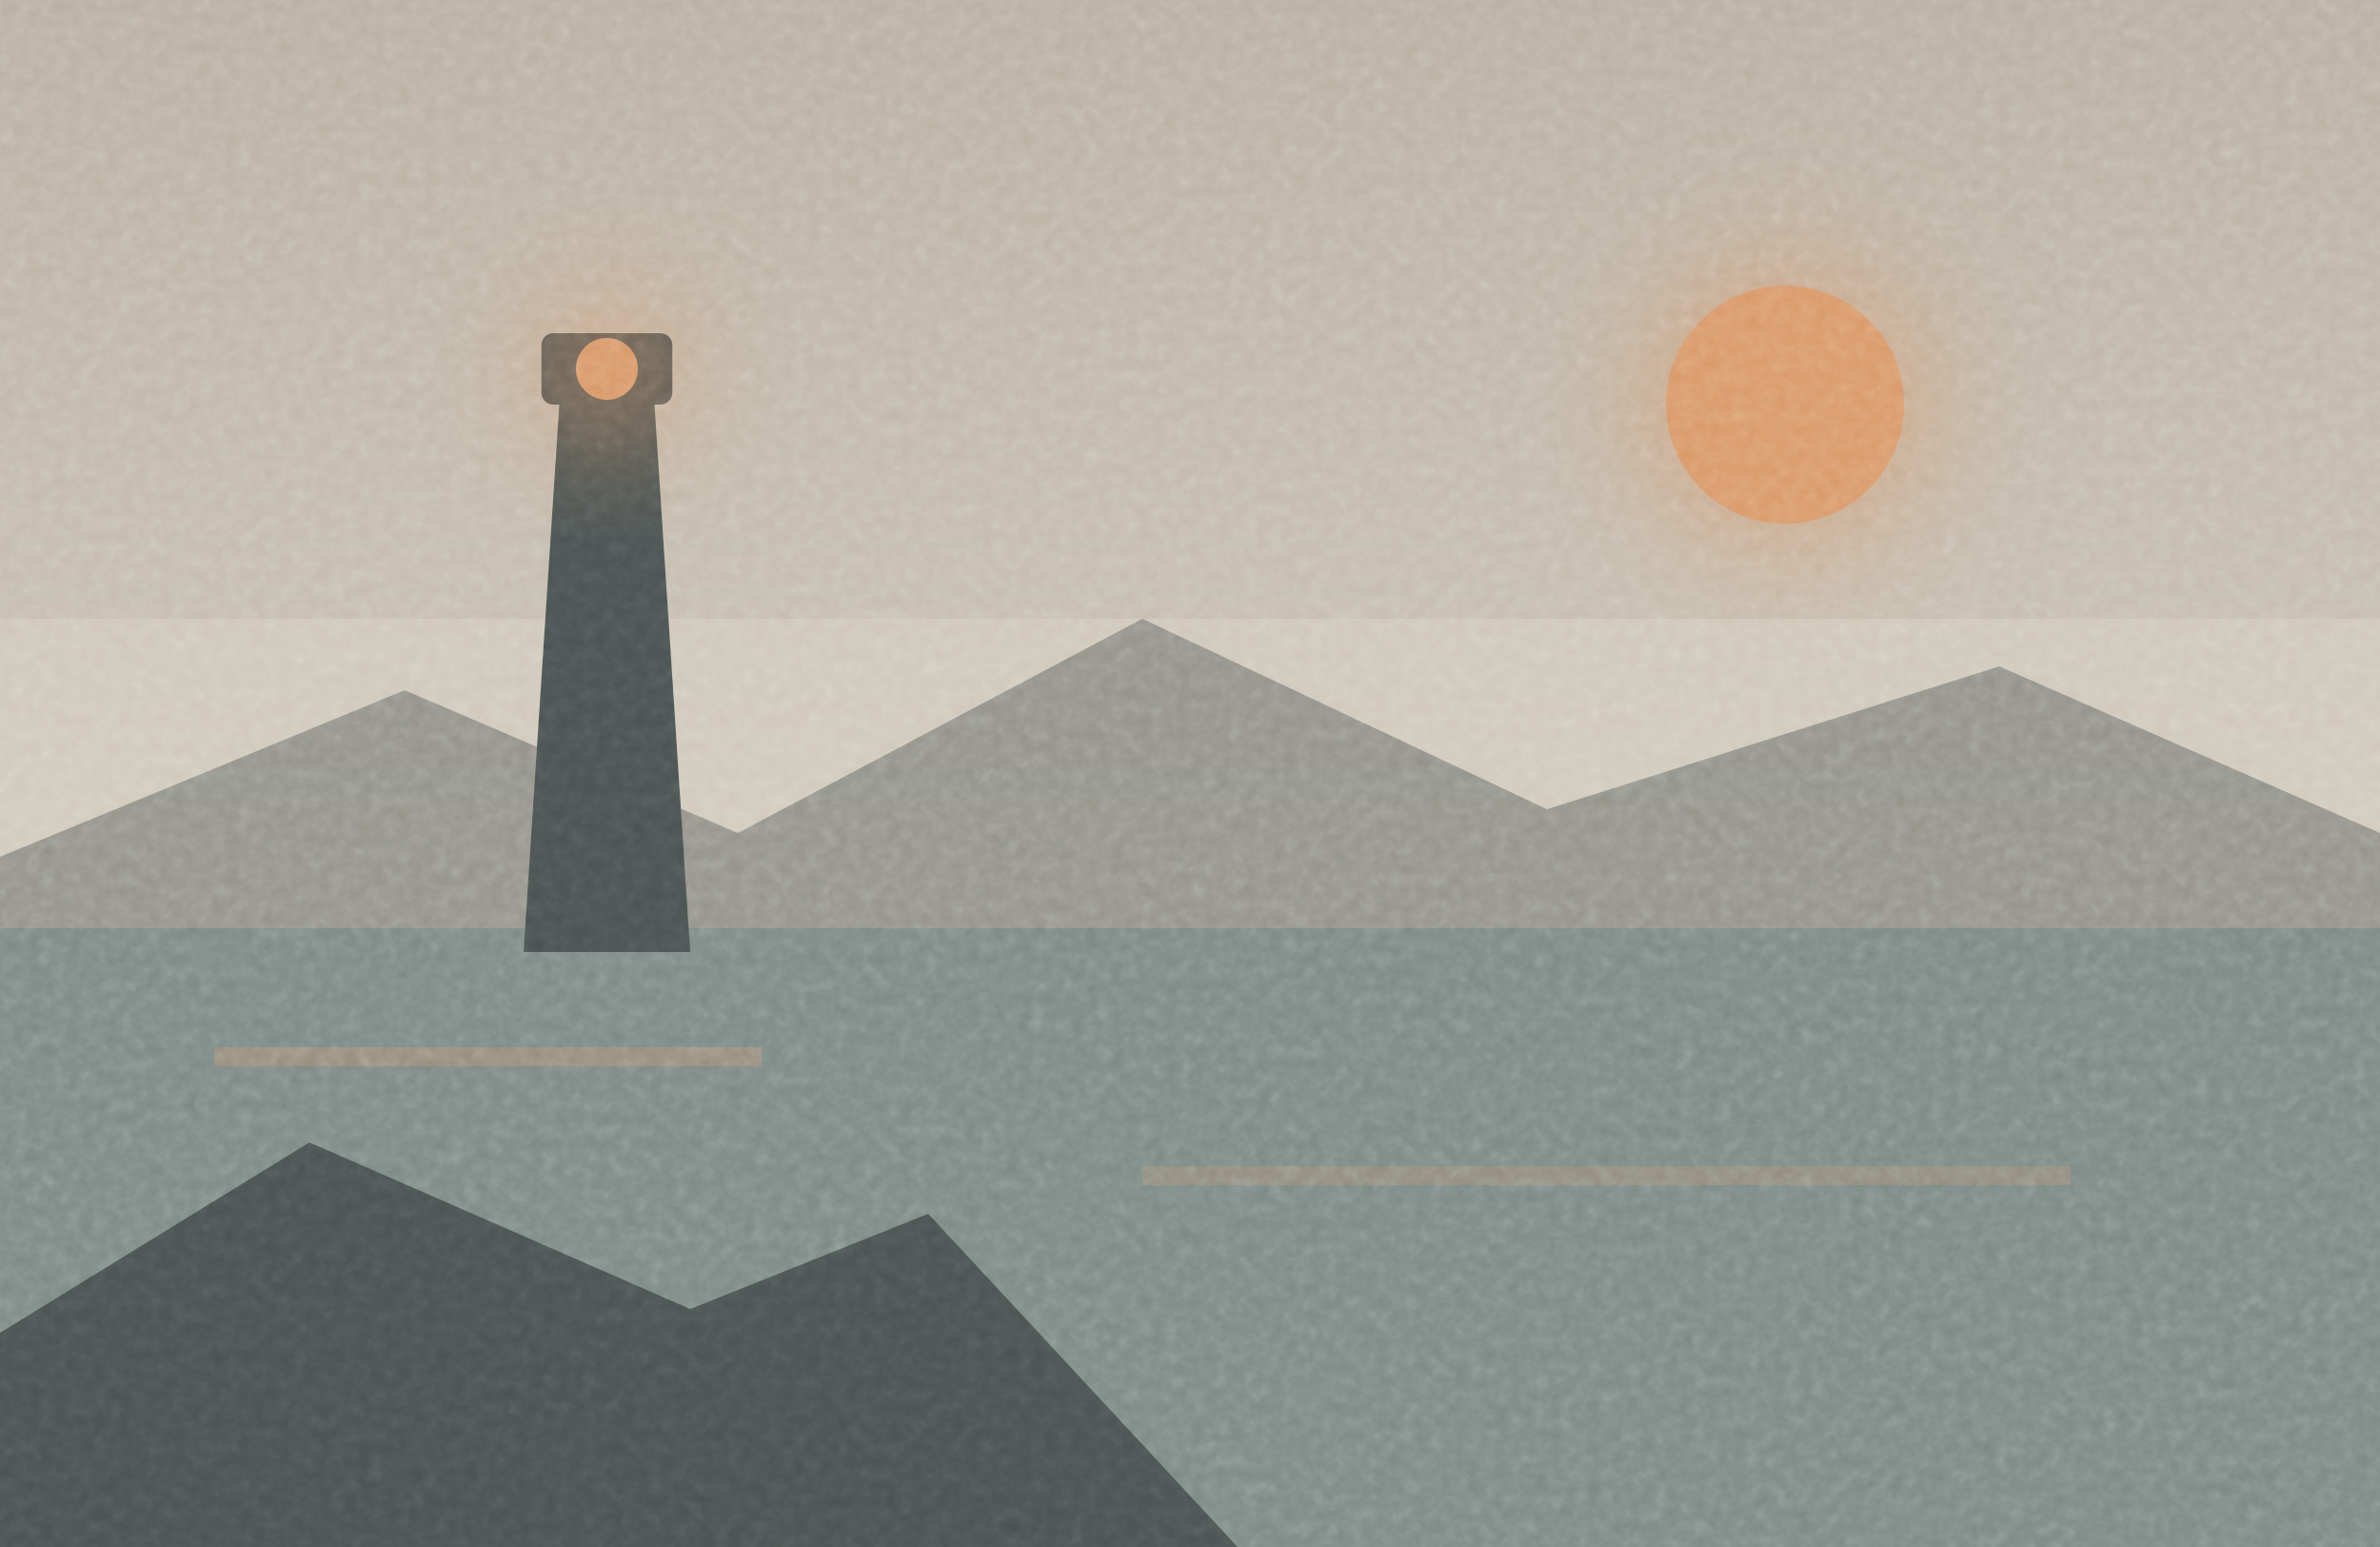
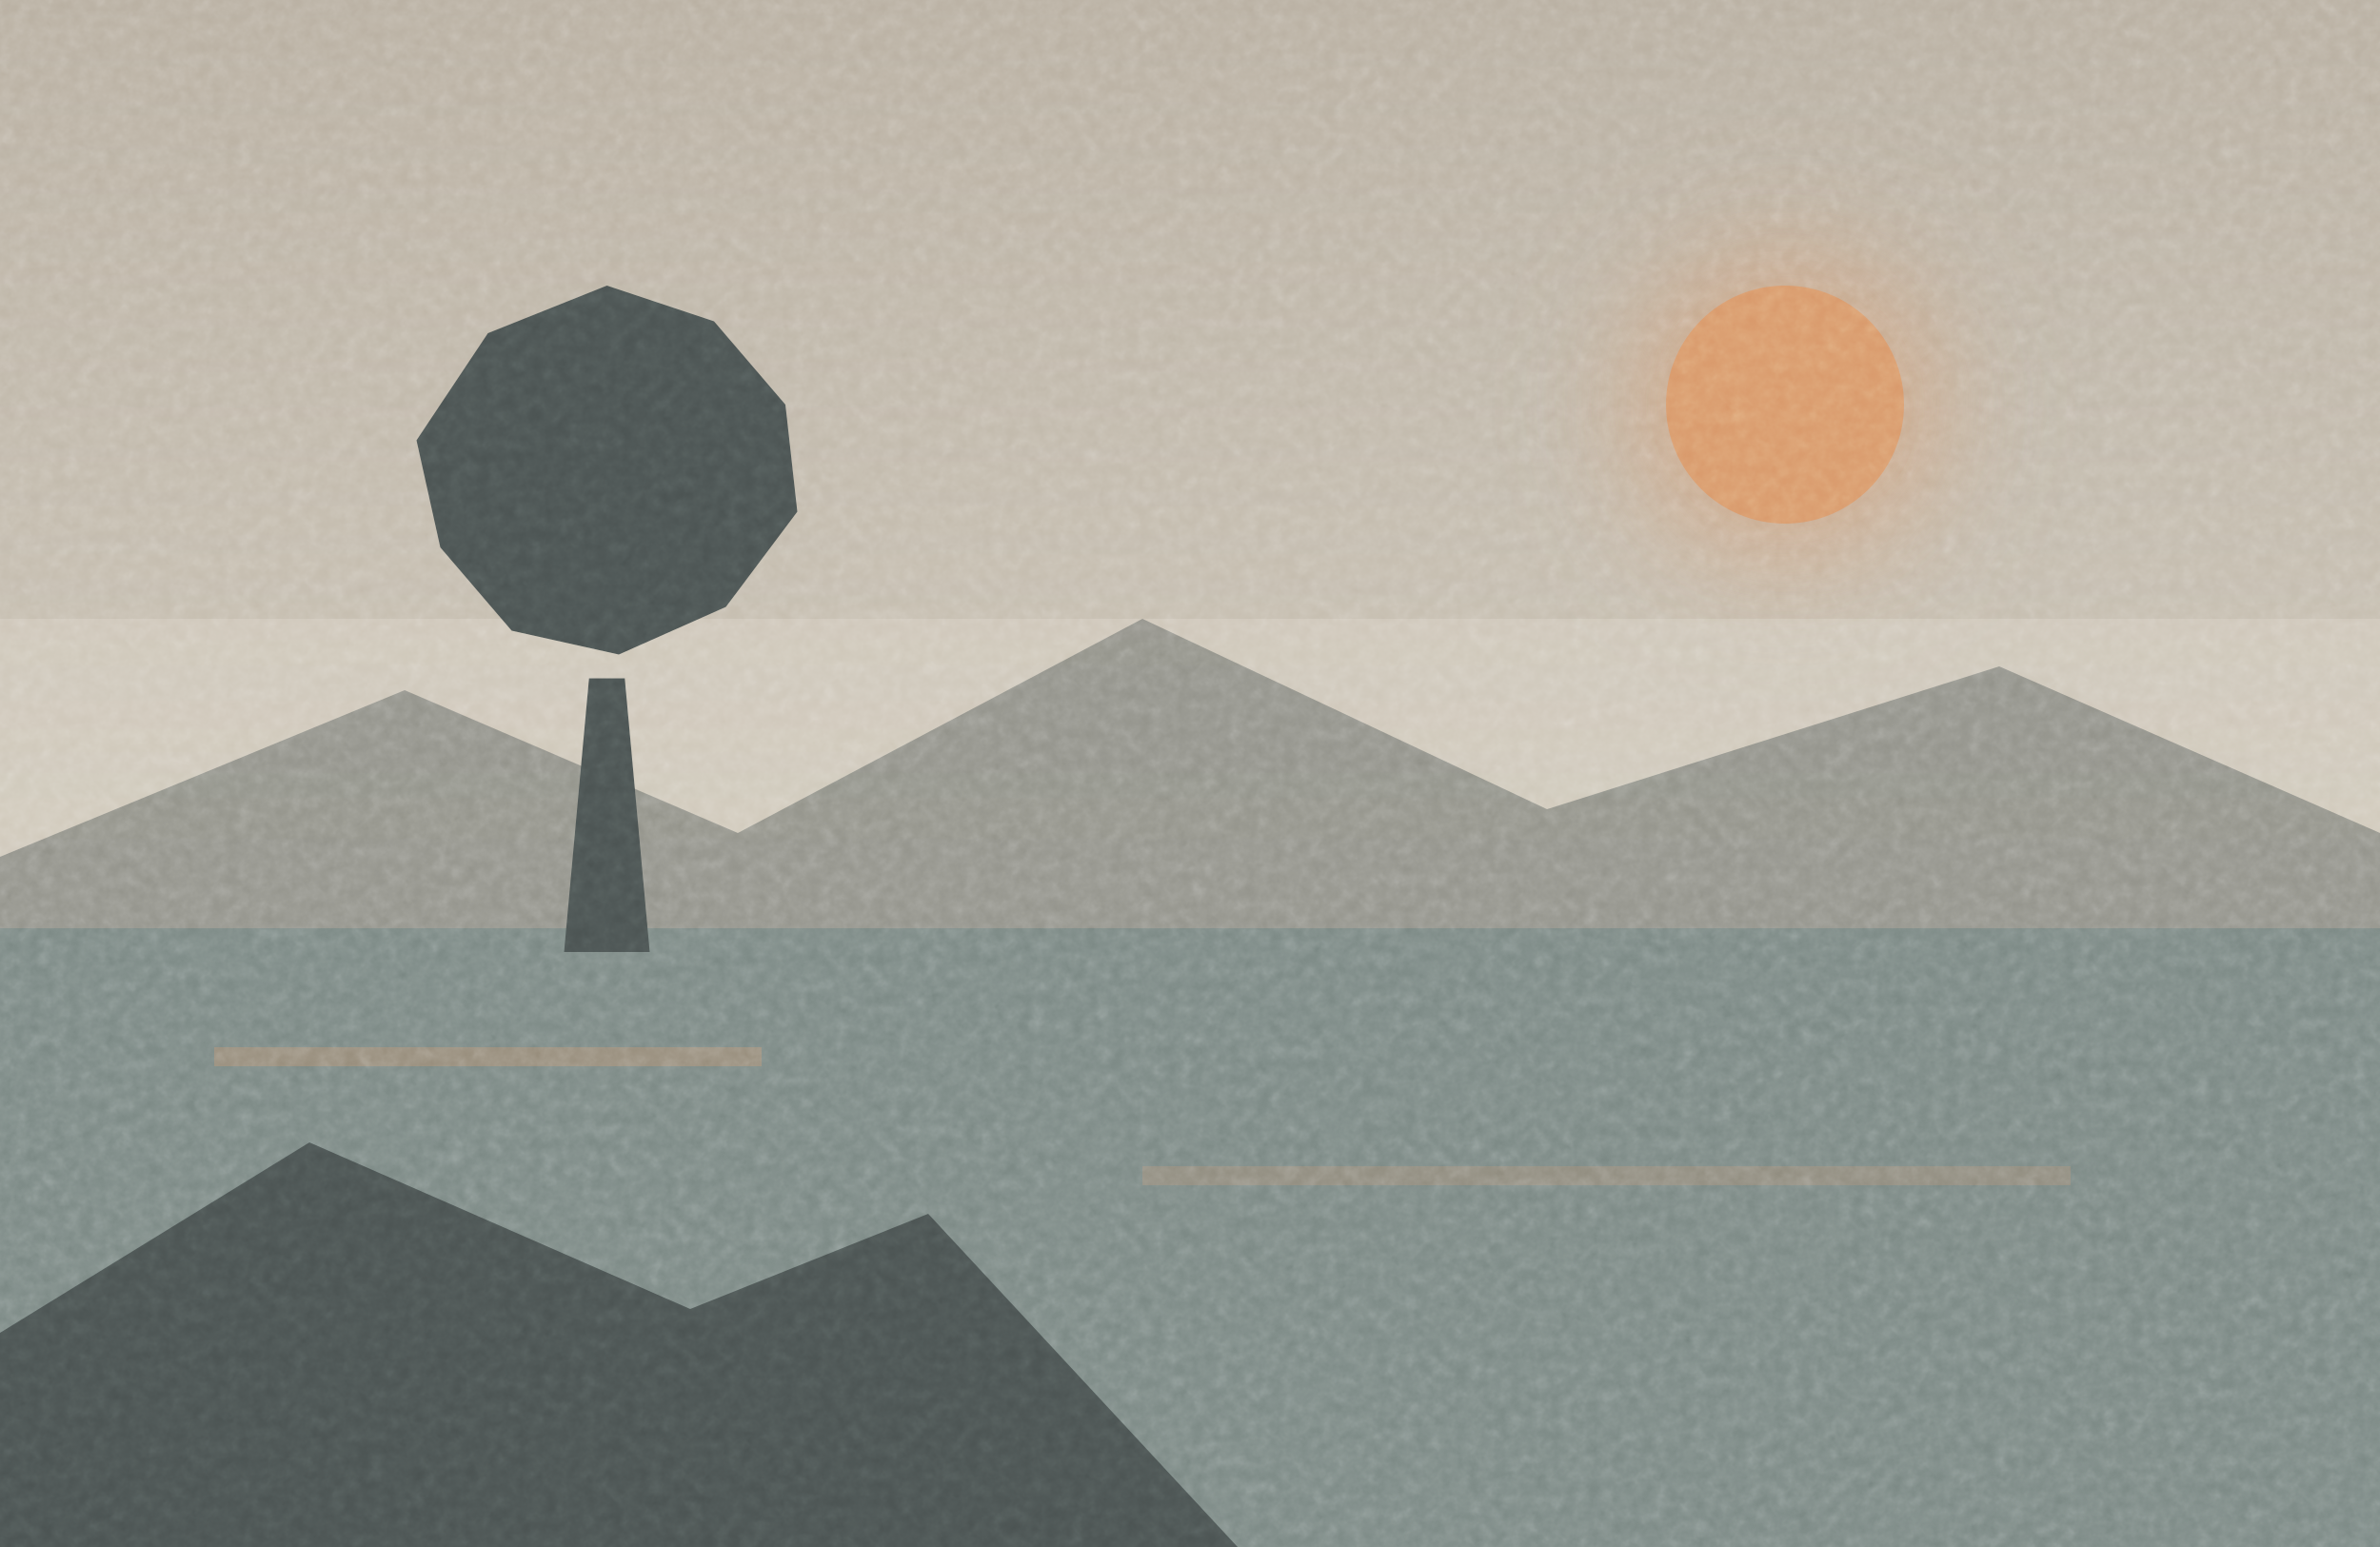
<svg xmlns="http://www.w3.org/2000/svg" viewBox="0 0 200 130" preserveAspectRatio="xMidYMid slice">
  <defs>
    <linearGradient id="skyga7" x1="0" y1="0" x2="0" y2="1">
      <stop offset="0" stop-color="#b9b0a2" />
      <stop offset="1" stop-color="#d9d3c6" />
    </linearGradient>
    <filter id="grga7">
      <feTurbulence type="fractalNoise" baseFrequency="0.9" numOctaves="3" />
      <feColorMatrix type="saturate" values="0" />
    </filter>
    <filter id="blga7" x="-50%" y="-50%" width="200%" height="200%">
      <feGaussianBlur stdDeviation="5" />
    </filter>
  </defs>
  <rect width="200" height="130" fill="url(#skyga7)" />
  <circle cx="150" cy="34" r="13" fill="#d99a6c" opacity=".55" filter="url(#blga7)" />
  <circle cx="150" cy="34" r="10" fill="#d99a6c" />
  <rect x="0" y="52" width="200" height="26" fill="#d9d3c6" opacity=".45" />
  <polygon points="0,72 34,58 62,70 96,52 130,68 168,56 200,70 200,82 0,82" fill="#4c5453" opacity=".45" />
  <rect x="0" y="78" width="200" height="52" fill="#7d8a86" />
  <rect x="18" y="88" width="46" height="1.6" fill="#d99a6c" opacity="0.3" />
  <rect x="96" y="98" width="78" height="1.6" fill="#d99a6c" opacity="0.22" />
  <rect x="18" y="110" width="34" height="1.6" fill="#d99a6c" opacity="0.16" />
-   <polygon points="44,80 47,34 55,34 58,80" fill="#4c5453" />
-   <rect x="45.5" y="28" width="11" height="6" rx="1" fill="#4c5453" />
-   <circle cx="51" cy="31" r="2.6" fill="#d99a6c" />
-   <circle cx="51" cy="31" r="7" fill="#d99a6c" opacity=".5" filter="url(#blga7)" />
+   <polygon points="47.4,80 49.5,57 52.5,57 54.6,80" fill="#4c5453" />
+   <polygon points="51,24 60,27 66,34 67,43 61,51 52,55 43,53 37,46 35,37 41,28" fill="#4c5453" />
  <polygon points="0,112 26,96 58,110 78,102 104,130 0,130" fill="#4c5453" />
  <rect width="200" height="130" filter="url(#grga7)" opacity="0.32" style="mix-blend-mode:overlay" />
</svg>
